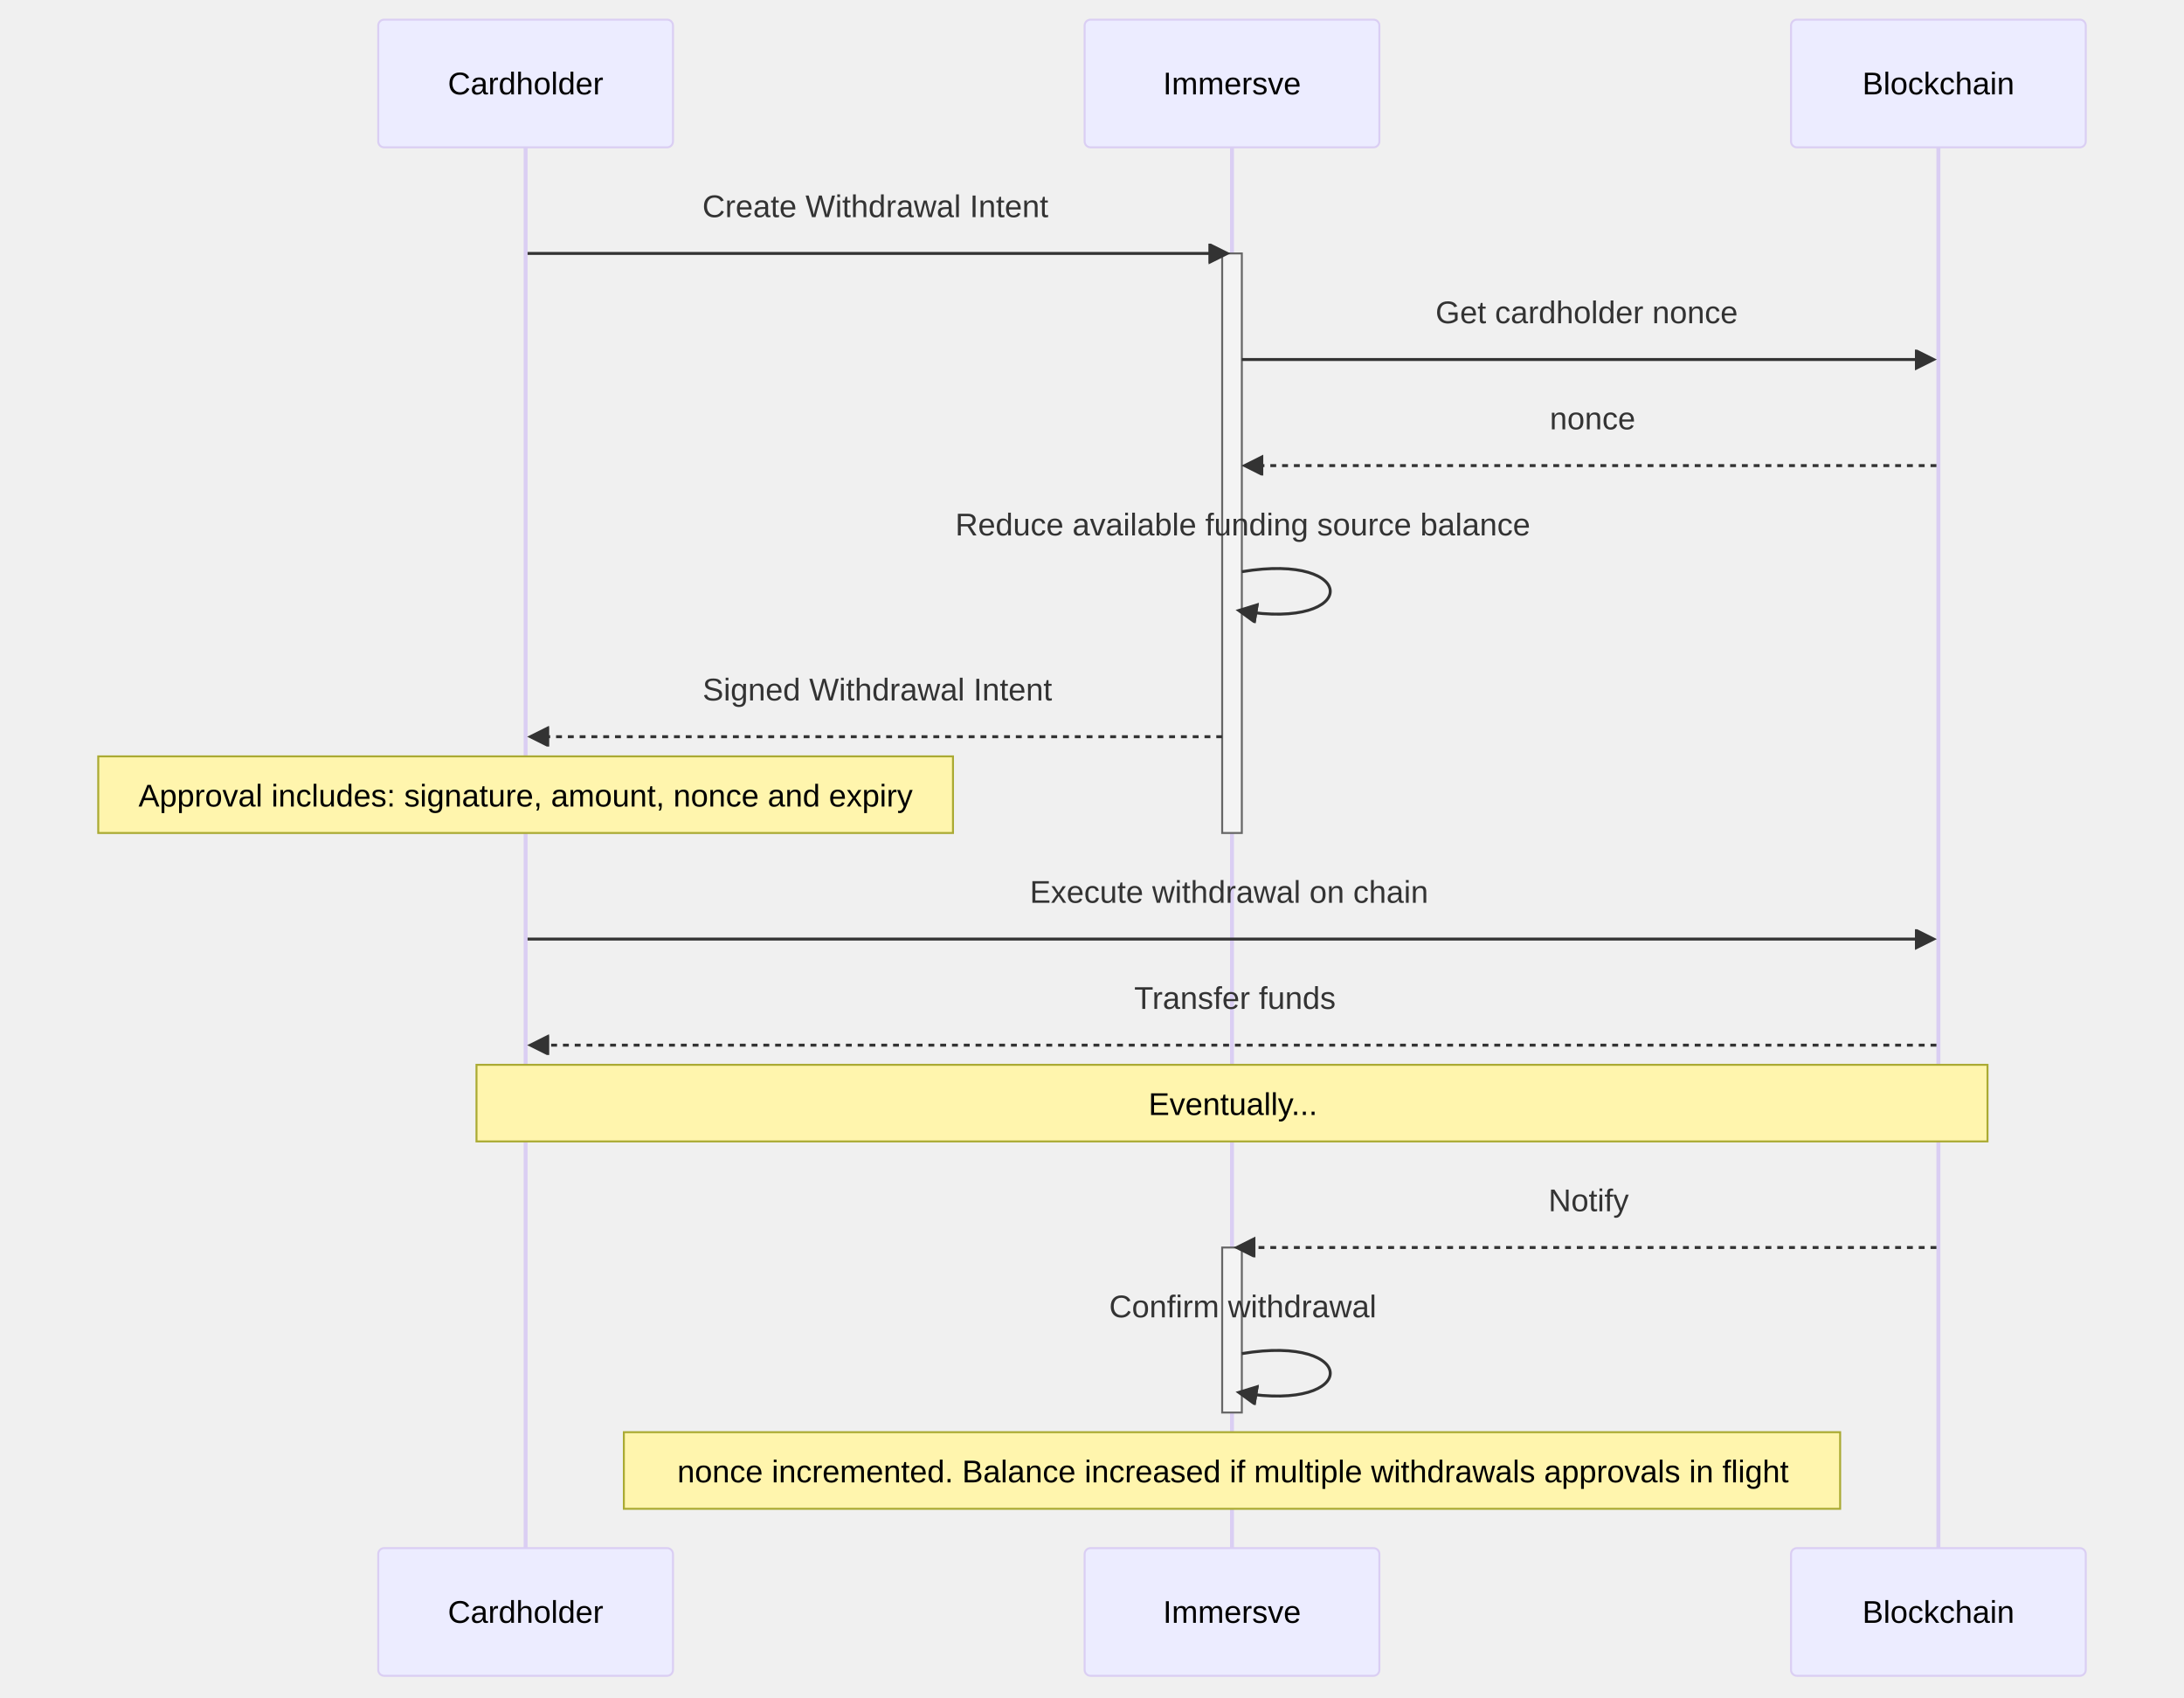
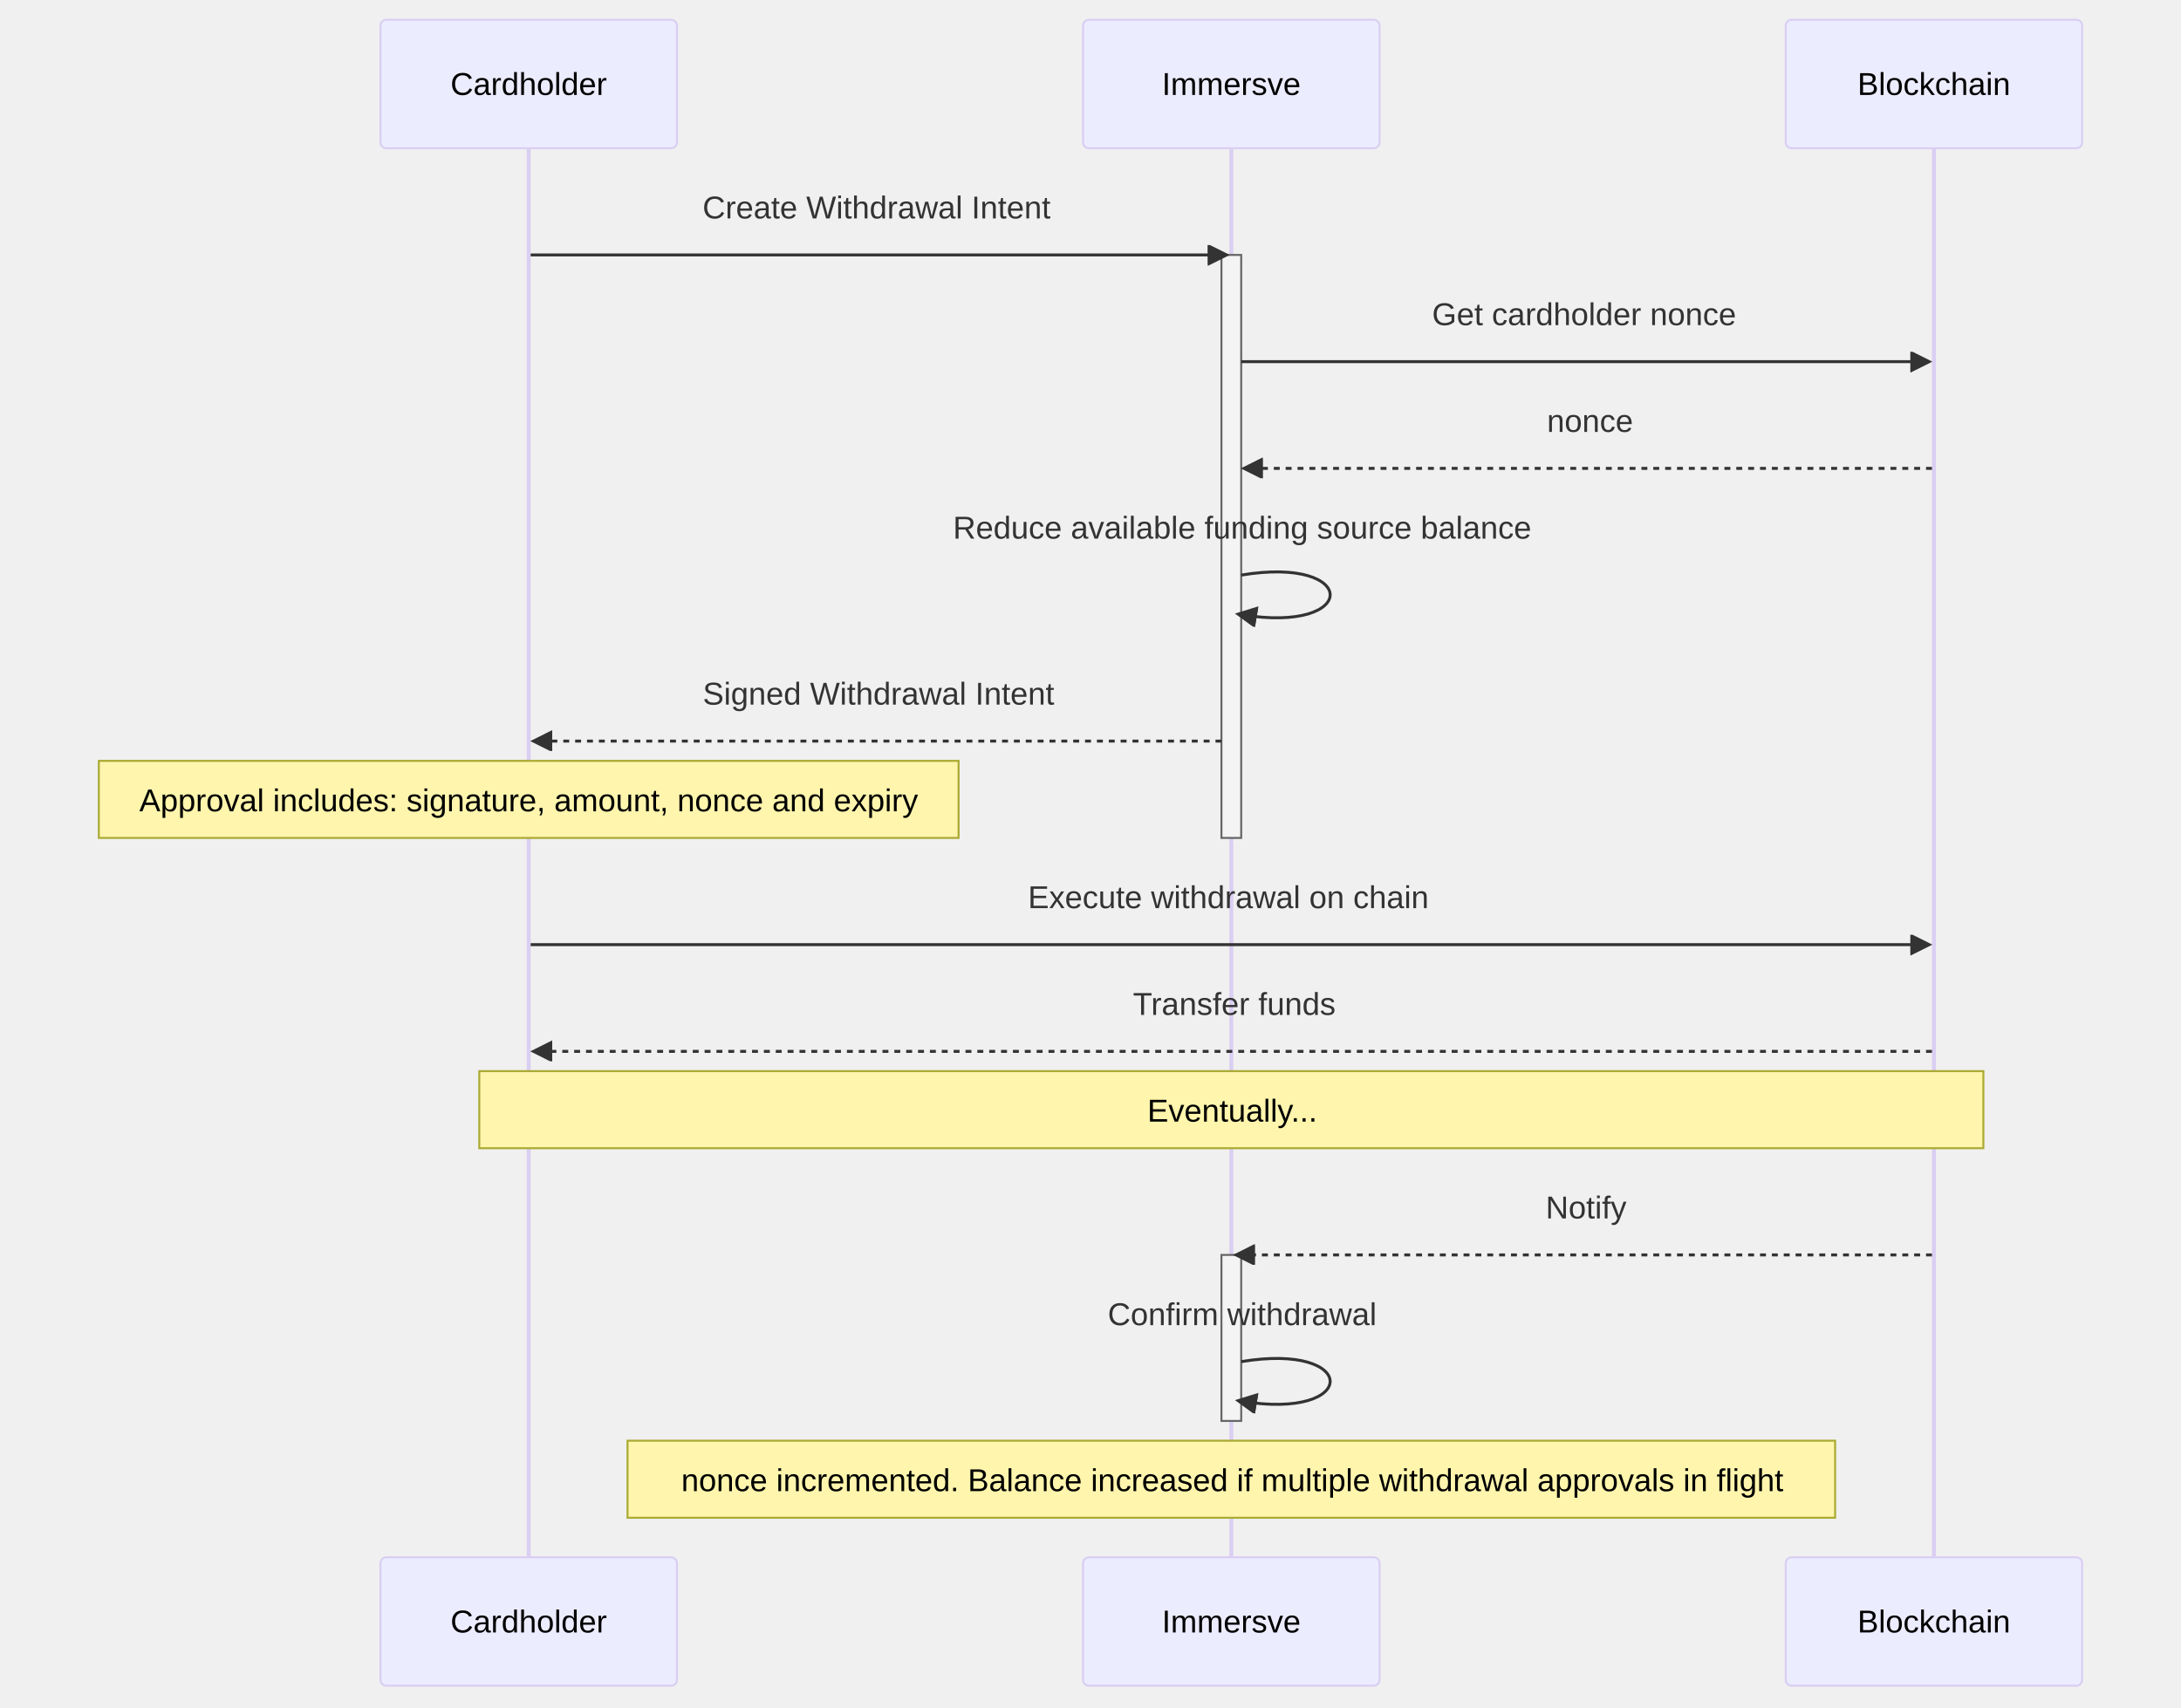
- <svg xmlns="http://www.w3.org/2000/svg" viewBox="-192.5 -10 1111.5 864" style="max-width: 1111.5px;" width="100%" id="mermaid-svg">
+ <svg xmlns="http://www.w3.org/2000/svg" viewBox="-192.5 -10 1103.5 864" style="max-width: 1103.5px;" width="100%" id="mermaid-svg">
  <g>
-     <rect class="actor actor-bottom" ry="3" rx="3" height="65" width="150" stroke="#666" fill="#eaeaea" y="778" x="719" />
-     <text style="text-anchor: middle; font-size: 16px; font-weight: 400;" class="actor" alignment-baseline="central" dominant-baseline="central" y="810.5" x="794">
-       <tspan dy="0" x="794">Blockchain</tspan>
+     <rect class="actor actor-bottom" ry="3" rx="3" height="65" width="150" stroke="#666" fill="#eaeaea" y="778" x="711" />
+     <text style="text-anchor: middle; font-size: 16px; font-weight: 400;" class="actor" alignment-baseline="central" dominant-baseline="central" y="810.5" x="786">
+       <tspan dy="0" x="786">Blockchain</tspan>
    </text>
  </g>
  <g>
-     <rect class="actor actor-bottom" ry="3" rx="3" height="65" width="150" stroke="#666" fill="#eaeaea" y="778" x="359.5" />
-     <text style="text-anchor: middle; font-size: 16px; font-weight: 400;" class="actor" alignment-baseline="central" dominant-baseline="central" y="810.5" x="434.5">
-       <tspan dy="0" x="434.5">Immersve</tspan>
+     <rect class="actor actor-bottom" ry="3" rx="3" height="65" width="150" stroke="#666" fill="#eaeaea" y="778" x="355.5" />
+     <text style="text-anchor: middle; font-size: 16px; font-weight: 400;" class="actor" alignment-baseline="central" dominant-baseline="central" y="810.5" x="430.5">
+       <tspan dy="0" x="430.5">Immersve</tspan>
    </text>
  </g>
  <g>
    <rect class="actor actor-bottom" ry="3" rx="3" height="65" width="150" stroke="#666" fill="#eaeaea" y="778" x="0" />
    <text style="text-anchor: middle; font-size: 16px; font-weight: 400;" class="actor" alignment-baseline="central" dominant-baseline="central" y="810.5" x="75">
      <tspan dy="0" x="75">Cardholder</tspan>
    </text>
  </g>
  <g>
-     <line stroke="#999" stroke-width="0.5px" class="200" y2="778" x2="794" y1="5" x1="794" id="actor36" />
-     <g id="root-36">
-       <rect class="actor actor-top" ry="3" rx="3" height="65" width="150" stroke="#666" fill="#eaeaea" y="0" x="719" />
-       <text style="text-anchor: middle; font-size: 16px; font-weight: 400;" class="actor" alignment-baseline="central" dominant-baseline="central" y="32.5" x="794">
-         <tspan dy="0" x="794">Blockchain</tspan>
+     <line stroke="#999" stroke-width="0.5px" class="200" y2="778" x2="786" y1="5" x1="786" id="actor5" />
+     <g id="root-5">
+       <rect class="actor actor-top" ry="3" rx="3" height="65" width="150" stroke="#666" fill="#eaeaea" y="0" x="711" />
+       <text style="text-anchor: middle; font-size: 16px; font-weight: 400;" class="actor" alignment-baseline="central" dominant-baseline="central" y="32.5" x="786">
+         <tspan dy="0" x="786">Blockchain</tspan>
      </text>
    </g>
  </g>
  <g>
-     <line stroke="#999" stroke-width="0.5px" class="200" y2="778" x2="434.5" y1="5" x1="434.5" id="actor35" />
-     <g id="root-35">
-       <rect class="actor actor-top" ry="3" rx="3" height="65" width="150" stroke="#666" fill="#eaeaea" y="0" x="359.5" />
-       <text style="text-anchor: middle; font-size: 16px; font-weight: 400;" class="actor" alignment-baseline="central" dominant-baseline="central" y="32.5" x="434.5">
-         <tspan dy="0" x="434.5">Immersve</tspan>
+     <line stroke="#999" stroke-width="0.5px" class="200" y2="778" x2="430.5" y1="5" x1="430.5" id="actor4" />
+     <g id="root-4">
+       <rect class="actor actor-top" ry="3" rx="3" height="65" width="150" stroke="#666" fill="#eaeaea" y="0" x="355.5" />
+       <text style="text-anchor: middle; font-size: 16px; font-weight: 400;" class="actor" alignment-baseline="central" dominant-baseline="central" y="32.5" x="430.5">
+         <tspan dy="0" x="430.5">Immersve</tspan>
      </text>
    </g>
  </g>
  <g>
-     <line stroke="#999" stroke-width="0.5px" class="200" y2="778" x2="75" y1="5" x1="75" id="actor34" />
-     <g id="root-34">
+     <line stroke="#999" stroke-width="0.5px" class="200" y2="778" x2="75" y1="5" x1="75" id="actor3" />
+     <g id="root-3">
      <rect class="actor actor-top" ry="3" rx="3" height="65" width="150" stroke="#666" fill="#eaeaea" y="0" x="0" />
      <text style="text-anchor: middle; font-size: 16px; font-weight: 400;" class="actor" alignment-baseline="central" dominant-baseline="central" y="32.5" x="75">
        <tspan dy="0" x="75">Cardholder</tspan>
      </text>
    </g>
  </g>
  <style>#mermaid-svg{font-family:"trebuchet ms",verdana,arial,sans-serif;font-size:16px;fill:#333;}#mermaid-svg .error-icon{fill:#552222;}#mermaid-svg .error-text{fill:#552222;stroke:#552222;}#mermaid-svg .edge-thickness-normal{stroke-width:2px;}#mermaid-svg .edge-thickness-thick{stroke-width:3.5px;}#mermaid-svg .edge-pattern-solid{stroke-dasharray:0;}#mermaid-svg .edge-pattern-dashed{stroke-dasharray:3;}#mermaid-svg .edge-pattern-dotted{stroke-dasharray:2;}#mermaid-svg .marker{fill:#333333;stroke:#333333;}#mermaid-svg .marker.cross{stroke:#333333;}#mermaid-svg svg{font-family:"trebuchet ms",verdana,arial,sans-serif;font-size:16px;}#mermaid-svg .actor{stroke:hsl(259.626, 59.777%, 87.902%);fill:#ECECFF;}#mermaid-svg text.actor&gt;tspan{fill:black;stroke:none;}#mermaid-svg .actor-line{stroke:grey;}#mermaid-svg .messageLine0{stroke-width:1.5;stroke-dasharray:none;stroke:#333;}#mermaid-svg .messageLine1{stroke-width:1.5;stroke-dasharray:2,2;stroke:#333;}#mermaid-svg #arrowhead path{fill:#333;stroke:#333;}#mermaid-svg .sequenceNumber{fill:white;}#mermaid-svg #sequencenumber{fill:#333;}#mermaid-svg #crosshead path{fill:#333;stroke:#333;}#mermaid-svg .messageText{fill:#333;stroke:none;}#mermaid-svg .labelBox{stroke:hsl(259.626, 59.777%, 87.902%);fill:#ECECFF;}#mermaid-svg .labelText,#mermaid-svg .labelText&gt;tspan{fill:black;stroke:none;}#mermaid-svg .loopText,#mermaid-svg .loopText&gt;tspan{fill:black;stroke:none;}#mermaid-svg .loopLine{stroke-width:2px;stroke-dasharray:2,2;stroke:hsl(259.626, 59.777%, 87.902%);fill:hsl(259.626, 59.777%, 87.902%);}#mermaid-svg .note{stroke:#aaaa33;fill:#fff5ad;}#mermaid-svg .noteText,#mermaid-svg .noteText&gt;tspan{fill:black;stroke:none;}#mermaid-svg .activation0{fill:#f4f4f4;stroke:#666;}#mermaid-svg .activation1{fill:#f4f4f4;stroke:#666;}#mermaid-svg .activation2{fill:#f4f4f4;stroke:#666;}#mermaid-svg .actorPopupMenu{position:absolute;}#mermaid-svg .actorPopupMenuPanel{position:absolute;fill:#ECECFF;box-shadow:0px 8px 16px 0px rgba(0,0,0,0.2);filter:drop-shadow(3px 5px 2px rgb(0 0 0 / 0.4));}#mermaid-svg .actor-man line{stroke:hsl(259.626, 59.777%, 87.902%);fill:#ECECFF;}#mermaid-svg .actor-man circle,#mermaid-svg line{stroke:hsl(259.626, 59.777%, 87.902%);fill:#ECECFF;stroke-width:2px;}#mermaid-svg :root{--mermaid-font-family:"trebuchet ms",verdana,arial,sans-serif;}</style>
  <g />
  <defs>
    <symbol height="24" width="24" id="computer">
      <path d="M2 2v13h20v-13h-20zm18 11h-16v-9h16v9zm-10.228 6l.466-1h3.524l.467 1h-4.457zm14.228 3h-24l2-6h2.104l-1.33 4h18.45l-1.297-4h2.073l2 6zm-5-10h-14v-7h14v7z" transform="scale(.5)" />
    </symbol>
  </defs>
  <defs>
    <symbol clip-rule="evenodd" fill-rule="evenodd" id="database">
      <path d="M12.258.001l.256.004.255.005.253.008.251.01.249.012.247.015.246.016.242.019.241.02.239.023.236.024.233.027.231.028.229.031.225.032.223.034.22.036.217.038.214.04.211.041.208.043.205.045.201.046.198.048.194.05.191.051.187.053.183.054.18.056.175.057.172.059.168.06.163.061.16.063.155.064.15.066.074.033.073.033.071.034.07.034.069.035.068.035.067.035.066.035.064.036.064.036.062.036.06.036.06.037.058.037.058.037.055.038.055.038.053.038.052.038.051.039.05.039.048.039.047.039.045.04.044.04.043.04.041.04.04.041.039.041.037.041.036.041.034.041.033.042.032.042.03.042.029.042.027.042.026.043.024.043.023.043.021.043.02.043.018.044.017.043.015.044.013.044.012.044.011.045.009.044.007.045.006.045.004.045.002.045.001.045v17l-.001.045-.002.045-.004.045-.006.045-.007.045-.009.044-.011.045-.012.044-.013.044-.015.044-.017.043-.018.044-.02.043-.021.043-.023.043-.024.043-.026.043-.027.042-.029.042-.03.042-.032.042-.033.042-.034.041-.036.041-.037.041-.039.041-.04.041-.041.04-.043.04-.044.04-.045.04-.047.039-.048.039-.05.039-.051.039-.052.038-.053.038-.055.038-.055.038-.058.037-.058.037-.06.037-.06.036-.062.036-.064.036-.064.036-.066.035-.067.035-.068.035-.069.035-.07.034-.071.034-.073.033-.074.033-.15.066-.155.064-.16.063-.163.061-.168.06-.172.059-.175.057-.18.056-.183.054-.187.053-.191.051-.194.05-.198.048-.201.046-.205.045-.208.043-.211.041-.214.04-.217.038-.22.036-.223.034-.225.032-.229.031-.231.028-.233.027-.236.024-.239.023-.241.02-.242.019-.246.016-.247.015-.249.012-.251.01-.253.008-.255.005-.256.004-.258.001-.258-.001-.256-.004-.255-.005-.253-.008-.251-.01-.249-.012-.247-.015-.245-.016-.243-.019-.241-.02-.238-.023-.236-.024-.234-.027-.231-.028-.228-.031-.226-.032-.223-.034-.22-.036-.217-.038-.214-.04-.211-.041-.208-.043-.204-.045-.201-.046-.198-.048-.195-.05-.19-.051-.187-.053-.184-.054-.179-.056-.176-.057-.172-.059-.167-.06-.164-.061-.159-.063-.155-.064-.151-.066-.074-.033-.072-.033-.072-.034-.07-.034-.069-.035-.068-.035-.067-.035-.066-.035-.064-.036-.063-.036-.062-.036-.061-.036-.06-.037-.058-.037-.057-.037-.056-.038-.055-.038-.053-.038-.052-.038-.051-.039-.049-.039-.049-.039-.046-.039-.046-.04-.044-.04-.043-.04-.041-.04-.04-.041-.039-.041-.037-.041-.036-.041-.034-.041-.033-.042-.032-.042-.03-.042-.029-.042-.027-.042-.026-.043-.024-.043-.023-.043-.021-.043-.02-.043-.018-.044-.017-.043-.015-.044-.013-.044-.012-.044-.011-.045-.009-.044-.007-.045-.006-.045-.004-.045-.002-.045-.001-.045v-17l.001-.045.002-.045.004-.045.006-.045.007-.045.009-.044.011-.045.012-.044.013-.044.015-.044.017-.043.018-.044.02-.043.021-.043.023-.043.024-.043.026-.043.027-.042.029-.042.03-.042.032-.042.033-.042.034-.041.036-.041.037-.041.039-.041.04-.041.041-.04.043-.04.044-.04.046-.04.046-.039.049-.039.049-.039.051-.039.052-.038.053-.038.055-.038.056-.038.057-.037.058-.037.06-.037.061-.036.062-.036.063-.036.064-.036.066-.035.067-.035.068-.035.069-.035.07-.034.072-.034.072-.033.074-.033.151-.066.155-.064.159-.063.164-.061.167-.06.172-.059.176-.057.179-.056.184-.054.187-.053.19-.051.195-.05.198-.048.201-.046.204-.045.208-.043.211-.041.214-.04.217-.038.22-.036.223-.034.226-.032.228-.031.231-.028.234-.027.236-.024.238-.023.241-.02.243-.019.245-.016.247-.015.249-.012.251-.01.253-.008.255-.005.256-.004.258-.001.258.001zm-9.258 20.499v.01l.001.021.003.021.004.022.005.021.006.022.007.022.009.023.01.022.011.023.012.023.013.023.015.023.016.024.017.023.018.024.019.024.021.024.022.025.023.024.024.025.052.049.056.05.061.051.066.051.07.051.075.051.079.052.084.052.088.052.092.052.097.052.102.051.105.052.11.052.114.051.119.051.123.051.127.05.131.05.135.05.139.048.144.049.147.047.152.047.155.047.16.045.163.045.167.043.171.043.176.041.178.041.183.039.187.039.19.037.194.035.197.035.202.033.204.031.209.03.212.029.216.027.219.025.222.024.226.021.23.02.233.018.236.016.24.015.243.012.246.01.249.008.253.005.256.004.259.001.26-.001.257-.004.254-.005.25-.008.247-.011.244-.012.241-.014.237-.016.233-.018.231-.021.226-.021.224-.024.22-.026.216-.027.212-.028.21-.031.205-.031.202-.034.198-.034.194-.036.191-.037.187-.039.183-.04.179-.04.175-.042.172-.043.168-.044.163-.045.16-.046.155-.046.152-.047.148-.048.143-.049.139-.049.136-.05.131-.05.126-.05.123-.051.118-.052.114-.051.11-.052.106-.052.101-.052.096-.052.092-.052.088-.053.083-.051.079-.052.074-.052.07-.051.065-.051.06-.051.056-.05.051-.05.023-.024.023-.025.021-.024.02-.024.019-.024.018-.024.017-.024.015-.023.014-.024.013-.023.012-.023.01-.023.01-.022.008-.022.006-.022.006-.022.004-.022.004-.021.001-.021.001-.021v-4.127l-.077.055-.08.053-.083.054-.085.053-.087.052-.09.052-.093.051-.095.05-.097.05-.1.049-.102.049-.105.048-.106.047-.109.047-.111.046-.114.045-.115.045-.118.044-.12.043-.122.042-.124.042-.126.041-.128.04-.13.04-.132.038-.134.038-.135.037-.138.037-.139.035-.142.035-.143.034-.144.033-.147.032-.148.031-.15.03-.151.03-.153.029-.154.027-.156.027-.158.026-.159.025-.161.024-.162.023-.163.022-.165.021-.166.02-.167.019-.169.018-.169.017-.171.016-.173.015-.173.014-.175.013-.175.012-.177.011-.178.01-.179.008-.179.008-.181.006-.182.005-.182.004-.184.003-.184.002h-.37l-.184-.002-.184-.003-.182-.004-.182-.005-.181-.006-.179-.008-.179-.008-.178-.01-.176-.011-.176-.012-.175-.013-.173-.014-.172-.015-.171-.016-.17-.017-.169-.018-.167-.019-.166-.02-.165-.021-.163-.022-.162-.023-.161-.024-.159-.025-.157-.026-.156-.027-.155-.027-.153-.029-.151-.03-.15-.03-.148-.031-.146-.032-.145-.033-.143-.034-.141-.035-.14-.035-.137-.037-.136-.037-.134-.038-.132-.038-.13-.04-.128-.04-.126-.041-.124-.042-.122-.042-.12-.044-.117-.043-.116-.045-.113-.045-.112-.046-.109-.047-.106-.047-.105-.048-.102-.049-.1-.049-.097-.05-.095-.05-.093-.052-.09-.051-.087-.052-.085-.053-.083-.054-.08-.054-.077-.054v4.127zm0-5.654v.011l.001.021.003.021.004.021.005.022.006.022.007.022.009.022.01.022.011.023.012.023.013.023.015.024.016.023.017.024.018.024.019.024.021.024.022.024.023.025.024.024.052.05.056.05.061.05.066.051.07.051.075.052.079.051.084.052.088.052.092.052.097.052.102.052.105.052.11.051.114.051.119.052.123.05.127.051.131.05.135.049.139.049.144.048.147.048.152.047.155.046.16.045.163.045.167.044.171.042.176.042.178.04.183.04.187.038.19.037.194.036.197.034.202.033.204.032.209.03.212.028.216.027.219.025.222.024.226.022.23.02.233.018.236.016.24.014.243.012.246.01.249.008.253.006.256.003.259.001.26-.001.257-.003.254-.006.25-.008.247-.01.244-.012.241-.015.237-.016.233-.018.231-.02.226-.022.224-.024.22-.025.216-.027.212-.029.21-.03.205-.032.202-.033.198-.035.194-.036.191-.037.187-.039.183-.039.179-.041.175-.042.172-.043.168-.044.163-.045.16-.045.155-.047.152-.047.148-.048.143-.048.139-.05.136-.049.131-.05.126-.051.123-.051.118-.051.114-.052.11-.052.106-.052.101-.052.096-.052.092-.052.088-.052.083-.052.079-.052.074-.051.07-.052.065-.051.06-.05.056-.051.051-.049.023-.025.023-.024.021-.025.02-.024.019-.024.018-.024.017-.024.015-.023.014-.023.013-.024.012-.022.01-.023.01-.023.008-.022.006-.022.006-.022.004-.021.004-.022.001-.021.001-.021v-4.139l-.077.054-.08.054-.083.054-.085.052-.087.053-.09.051-.093.051-.095.051-.097.05-.1.049-.102.049-.105.048-.106.047-.109.047-.111.046-.114.045-.115.044-.118.044-.12.044-.122.042-.124.042-.126.041-.128.04-.13.039-.132.039-.134.038-.135.037-.138.036-.139.036-.142.035-.143.033-.144.033-.147.033-.148.031-.15.03-.151.03-.153.028-.154.028-.156.027-.158.026-.159.025-.161.024-.162.023-.163.022-.165.021-.166.02-.167.019-.169.018-.169.017-.171.016-.173.015-.173.014-.175.013-.175.012-.177.011-.178.009-.179.009-.179.007-.181.007-.182.005-.182.004-.184.003-.184.002h-.37l-.184-.002-.184-.003-.182-.004-.182-.005-.181-.007-.179-.007-.179-.009-.178-.009-.176-.011-.176-.012-.175-.013-.173-.014-.172-.015-.171-.016-.17-.017-.169-.018-.167-.019-.166-.02-.165-.021-.163-.022-.162-.023-.161-.024-.159-.025-.157-.026-.156-.027-.155-.028-.153-.028-.151-.03-.15-.03-.148-.031-.146-.033-.145-.033-.143-.033-.141-.035-.14-.036-.137-.036-.136-.037-.134-.038-.132-.039-.13-.039-.128-.04-.126-.041-.124-.042-.122-.043-.12-.043-.117-.044-.116-.044-.113-.046-.112-.046-.109-.046-.106-.047-.105-.048-.102-.049-.1-.049-.097-.05-.095-.051-.093-.051-.09-.051-.087-.053-.085-.052-.083-.054-.08-.054-.077-.054v4.139zm0-5.666v.011l.001.02.003.022.004.021.005.022.006.021.007.022.009.023.01.022.011.023.012.023.013.023.015.023.016.024.017.024.018.023.019.024.021.025.022.024.023.024.024.025.052.05.056.05.061.05.066.051.07.051.075.052.079.051.084.052.088.052.092.052.097.052.102.052.105.051.11.052.114.051.119.051.123.051.127.05.131.05.135.05.139.049.144.048.147.048.152.047.155.046.16.045.163.045.167.043.171.043.176.042.178.04.183.04.187.038.19.037.194.036.197.034.202.033.204.032.209.03.212.028.216.027.219.025.222.024.226.021.23.02.233.018.236.017.24.014.243.012.246.01.249.008.253.006.256.003.259.001.26-.001.257-.003.254-.006.25-.008.247-.01.244-.013.241-.014.237-.016.233-.018.231-.02.226-.022.224-.024.22-.025.216-.027.212-.029.21-.03.205-.032.202-.033.198-.035.194-.036.191-.037.187-.039.183-.039.179-.041.175-.042.172-.043.168-.044.163-.045.16-.045.155-.047.152-.047.148-.048.143-.049.139-.049.136-.049.131-.051.126-.05.123-.051.118-.052.114-.051.11-.052.106-.052.101-.052.096-.052.092-.052.088-.052.083-.052.079-.052.074-.052.07-.051.065-.051.06-.051.056-.05.051-.049.023-.025.023-.025.021-.024.02-.024.019-.024.018-.024.017-.024.015-.023.014-.024.013-.023.012-.023.01-.022.01-.023.008-.022.006-.022.006-.022.004-.022.004-.021.001-.021.001-.021v-4.153l-.077.054-.08.054-.083.053-.085.053-.087.053-.09.051-.093.051-.095.051-.097.05-.1.049-.102.048-.105.048-.106.048-.109.046-.111.046-.114.046-.115.044-.118.044-.12.043-.122.043-.124.042-.126.041-.128.04-.13.039-.132.039-.134.038-.135.037-.138.036-.139.036-.142.034-.143.034-.144.033-.147.032-.148.032-.15.03-.151.03-.153.028-.154.028-.156.027-.158.026-.159.024-.161.024-.162.023-.163.023-.165.021-.166.02-.167.019-.169.018-.169.017-.171.016-.173.015-.173.014-.175.013-.175.012-.177.01-.178.01-.179.009-.179.007-.181.006-.182.006-.182.004-.184.003-.184.001-.185.001-.185-.001-.184-.001-.184-.003-.182-.004-.182-.006-.181-.006-.179-.007-.179-.009-.178-.01-.176-.01-.176-.012-.175-.013-.173-.014-.172-.015-.171-.016-.17-.017-.169-.018-.167-.019-.166-.02-.165-.021-.163-.023-.162-.023-.161-.024-.159-.024-.157-.026-.156-.027-.155-.028-.153-.028-.151-.03-.15-.03-.148-.032-.146-.032-.145-.033-.143-.034-.141-.034-.14-.036-.137-.036-.136-.037-.134-.038-.132-.039-.13-.039-.128-.041-.126-.041-.124-.041-.122-.043-.12-.043-.117-.044-.116-.044-.113-.046-.112-.046-.109-.046-.106-.048-.105-.048-.102-.048-.1-.05-.097-.049-.095-.051-.093-.051-.09-.052-.087-.052-.085-.053-.083-.053-.08-.054-.077-.054v4.153zm8.74-8.179l-.257.004-.254.005-.25.008-.247.011-.244.012-.241.014-.237.016-.233.018-.231.021-.226.022-.224.023-.22.026-.216.027-.212.028-.21.031-.205.032-.202.033-.198.034-.194.036-.191.038-.187.038-.183.04-.179.041-.175.042-.172.043-.168.043-.163.045-.16.046-.155.046-.152.048-.148.048-.143.048-.139.049-.136.05-.131.05-.126.051-.123.051-.118.051-.114.052-.11.052-.106.052-.101.052-.096.052-.092.052-.088.052-.083.052-.079.052-.074.051-.07.052-.065.051-.06.05-.056.05-.051.05-.023.025-.023.024-.021.024-.02.025-.019.024-.018.024-.017.023-.015.024-.014.023-.013.023-.012.023-.01.023-.01.022-.008.022-.006.023-.006.021-.004.022-.004.021-.001.021-.001.021.001.021.001.021.004.021.004.022.006.021.006.023.008.022.01.022.01.023.012.023.013.023.014.023.015.024.017.023.018.024.019.024.02.025.021.024.023.024.023.025.051.05.056.05.06.05.065.051.07.052.074.051.079.052.083.052.088.052.092.052.096.052.101.052.106.052.11.052.114.052.118.051.123.051.126.051.131.05.136.05.139.049.143.048.148.048.152.048.155.046.16.046.163.045.168.043.172.043.175.042.179.041.183.04.187.038.191.038.194.036.198.034.202.033.205.032.21.031.212.028.216.027.22.026.224.023.226.022.231.021.233.018.237.016.241.014.244.012.247.011.25.008.254.005.257.004.26.001.26-.001.257-.004.254-.005.25-.008.247-.011.244-.012.241-.014.237-.016.233-.018.231-.021.226-.022.224-.023.22-.026.216-.027.212-.028.21-.031.205-.032.202-.033.198-.034.194-.036.191-.038.187-.038.183-.04.179-.041.175-.042.172-.043.168-.043.163-.045.16-.046.155-.046.152-.048.148-.048.143-.048.139-.049.136-.05.131-.05.126-.051.123-.051.118-.051.114-.052.11-.052.106-.052.101-.052.096-.052.092-.052.088-.052.083-.052.079-.052.074-.051.07-.052.065-.051.06-.05.056-.05.051-.05.023-.025.023-.024.021-.024.02-.025.019-.024.018-.024.017-.023.015-.024.014-.023.013-.023.012-.023.01-.023.01-.022.008-.022.006-.023.006-.021.004-.022.004-.021.001-.021.001-.021-.001-.021-.001-.021-.004-.021-.004-.022-.006-.021-.006-.023-.008-.022-.01-.022-.01-.023-.012-.023-.013-.023-.014-.023-.015-.024-.017-.023-.018-.024-.019-.024-.02-.025-.021-.024-.023-.024-.023-.025-.051-.05-.056-.05-.06-.05-.065-.051-.07-.052-.074-.051-.079-.052-.083-.052-.088-.052-.092-.052-.096-.052-.101-.052-.106-.052-.11-.052-.114-.052-.118-.051-.123-.051-.126-.051-.131-.05-.136-.05-.139-.049-.143-.048-.148-.048-.152-.048-.155-.046-.16-.046-.163-.045-.168-.043-.172-.043-.175-.042-.179-.041-.183-.04-.187-.038-.191-.038-.194-.036-.198-.034-.202-.033-.205-.032-.21-.031-.212-.028-.216-.027-.22-.026-.224-.023-.226-.022-.231-.021-.233-.018-.237-.016-.241-.014-.244-.012-.247-.011-.25-.008-.254-.005-.257-.004-.26-.001-.26.001z" transform="scale(.5)" />
    </symbol>
  </defs>
  <defs>
    <symbol height="24" width="24" id="clock">
      <path d="M12 2c5.514 0 10 4.486 10 10s-4.486 10-10 10-10-4.486-10-10 4.486-10 10-10zm0-2c-6.627 0-12 5.373-12 12s5.373 12 12 12 12-5.373 12-12-5.373-12-12-12zm5.848 12.459c.202.038.202.333.001.372-1.907.361-6.045 1.111-6.547 1.111-.719 0-1.301-.582-1.301-1.301 0-.512.77-5.447 1.125-7.445.034-.192.312-.181.343.014l.985 6.238 5.394 1.011z" transform="scale(.5)" />
    </symbol>
  </defs>
  <defs>
    <marker orient="auto" markerHeight="12" markerWidth="12" markerUnits="userSpaceOnUse" refY="5" refX="7.9" id="arrowhead">
      <path d="M 0 0 L 10 5 L 0 10 z" />
    </marker>
  </defs>
  <defs>
    <marker refY="4.5" refX="4" orient="auto" markerHeight="8" markerWidth="15" id="crosshead">
      <path style="stroke-dasharray: 0, 0;" d="M 1,2 L 6,7 M 6,2 L 1,7" stroke-width="1pt" stroke="#000000" fill="none" />
    </marker>
  </defs>
  <defs>
    <marker orient="auto" markerHeight="28" markerWidth="20" refY="7" refX="15.5" id="filled-head">
      <path d="M 18,7 L9,13 L14,7 L9,1 Z" />
    </marker>
  </defs>
  <defs>
    <marker orient="auto" markerHeight="40" markerWidth="60" refY="15" refX="15" id="sequencenumber">
      <circle r="6" cy="15" cx="15" />
    </marker>
  </defs>
  <g>
-     <rect class="activation0" ry="0" rx="0" height="295" width="10" stroke="#666" fill="#EDF2AE" y="119" x="429.5" />
+     <rect class="activation0" ry="0" rx="0" height="295" width="10" stroke="#666" fill="#EDF2AE" y="119" x="425.5" />
  </g>
  <g>
    <rect class="note" ry="0" rx="0" height="39" width="435" stroke="#666" fill="#EDF2AE" y="375" x="-142.5" />
    <text style="font-size: 16px; font-weight: 400;" dy="1em" class="noteText" alignment-baseline="middle" dominant-baseline="middle" text-anchor="middle" y="380" x="75">
      <tspan x="75">Approval includes: signature, amount, nonce and expiry</tspan>
    </text>
  </g>
  <g>
-     <rect class="note" ry="0" rx="0" height="39" width="769" stroke="#666" fill="#EDF2AE" y="532" x="50" />
-     <text style="font-size: 16px; font-weight: 400;" dy="1em" class="noteText" alignment-baseline="middle" dominant-baseline="middle" text-anchor="middle" y="537" x="435">
-       <tspan x="435">Eventually...</tspan>
+     <rect class="note" ry="0" rx="0" height="39" width="761" stroke="#666" fill="#EDF2AE" y="532" x="50" />
+     <text style="font-size: 16px; font-weight: 400;" dy="1em" class="noteText" alignment-baseline="middle" dominant-baseline="middle" text-anchor="middle" y="537" x="431">
+       <tspan x="431">Eventually...</tspan>
    </text>
  </g>
  <g>
-     <rect class="activation0" ry="0" rx="0" height="84" width="10" stroke="#666" fill="#EDF2AE" y="625" x="429.5" />
+     <rect class="activation0" ry="0" rx="0" height="84" width="10" stroke="#666" fill="#EDF2AE" y="625" x="425.5" />
  </g>
  <g>
-     <rect class="note" ry="0" rx="0" height="39" width="619" stroke="#666" fill="#EDF2AE" y="719" x="125" />
-     <text style="font-size: 16px; font-weight: 400;" dy="1em" class="noteText" alignment-baseline="middle" dominant-baseline="middle" text-anchor="middle" y="724" x="435">
-       <tspan x="435">nonce incremented. Balance increased if multiple withdrawals approvals in flight</tspan>
+     <rect class="note" ry="0" rx="0" height="39" width="611" stroke="#666" fill="#EDF2AE" y="719" x="125" />
+     <text style="font-size: 16px; font-weight: 400;" dy="1em" class="noteText" alignment-baseline="middle" dominant-baseline="middle" text-anchor="middle" y="724" x="431">
+       <tspan x="431">nonce incremented. Balance increased if multiple withdrawal approvals in flight</tspan>
    </text>
  </g>
-   <text style="font-size: 16px; font-weight: 400;" dy="1em" class="messageText" alignment-baseline="middle" dominant-baseline="middle" text-anchor="middle" y="80" x="253">Create Withdrawal Intent</text>
-   <line style="fill: none;" marker-end="url(#arrowhead)" stroke="none" stroke-width="2" class="messageLine0" y2="119" x2="430.5" y1="119" x1="76" />
-   <text style="font-size: 16px; font-weight: 400;" dy="1em" class="messageText" alignment-baseline="middle" dominant-baseline="middle" text-anchor="middle" y="134" x="615">Get cardholder nonce</text>
-   <line style="fill: none;" marker-end="url(#arrowhead)" stroke="none" stroke-width="2" class="messageLine0" y2="173" x2="790" y1="173" x1="439.5" />
-   <text style="font-size: 16px; font-weight: 400;" dy="1em" class="messageText" alignment-baseline="middle" dominant-baseline="middle" text-anchor="middle" y="188" x="618">nonce</text>
-   <line style="stroke-dasharray: 3, 3; fill: none;" marker-end="url(#arrowhead)" stroke="none" stroke-width="2" class="messageLine1" y2="227" x2="442.5" y1="227" x1="793" />
-   <text style="font-size: 16px; font-weight: 400;" dy="1em" class="messageText" alignment-baseline="middle" dominant-baseline="middle" text-anchor="middle" y="242" x="440">Reduce available funding source balance</text>
-   <path style="fill: none;" marker-end="url(#arrowhead)" stroke="none" stroke-width="2" class="messageLine0" d="M 439.5,281 C 499.5,271 499.5,311 439.5,301" />
-   <text style="font-size: 16px; font-weight: 400;" dy="1em" class="messageText" alignment-baseline="middle" dominant-baseline="middle" text-anchor="middle" y="326" x="254">Signed Withdrawal Intent</text>
-   <line style="stroke-dasharray: 3, 3; fill: none;" marker-end="url(#arrowhead)" stroke="none" stroke-width="2" class="messageLine1" y2="365" x2="79" y1="365" x1="429.5" />
-   <text style="font-size: 16px; font-weight: 400;" dy="1em" class="messageText" alignment-baseline="middle" dominant-baseline="middle" text-anchor="middle" y="429" x="433">Execute withdrawal on chain</text>
-   <line style="fill: none;" marker-end="url(#arrowhead)" stroke="none" stroke-width="2" class="messageLine0" y2="468" x2="790" y1="468" x1="76" />
-   <text style="font-size: 16px; font-weight: 400;" dy="1em" class="messageText" alignment-baseline="middle" dominant-baseline="middle" text-anchor="middle" y="483" x="436">Transfer funds</text>
-   <line style="stroke-dasharray: 3, 3; fill: none;" marker-end="url(#arrowhead)" stroke="none" stroke-width="2" class="messageLine1" y2="522" x2="79" y1="522" x1="793" />
-   <text style="font-size: 16px; font-weight: 400;" dy="1em" class="messageText" alignment-baseline="middle" dominant-baseline="middle" text-anchor="middle" y="586" x="616">Notify</text>
-   <line style="stroke-dasharray: 3, 3; fill: none;" marker-end="url(#arrowhead)" stroke="none" stroke-width="2" class="messageLine1" y2="625" x2="438.5" y1="625" x1="793" />
-   <text style="font-size: 16px; font-weight: 400;" dy="1em" class="messageText" alignment-baseline="middle" dominant-baseline="middle" text-anchor="middle" y="640" x="440">Confirm withdrawal</text>
-   <path style="fill: none;" marker-end="url(#arrowhead)" stroke="none" stroke-width="2" class="messageLine0" d="M 439.5,679 C 499.5,669 499.5,709 439.5,699" />
+   <text style="font-size: 16px; font-weight: 400;" dy="1em" class="messageText" alignment-baseline="middle" dominant-baseline="middle" text-anchor="middle" y="80" x="251">Create Withdrawal Intent</text>
+   <line style="fill: none;" marker-end="url(#arrowhead)" stroke="none" stroke-width="2" class="messageLine0" y2="119" x2="426.5" y1="119" x1="76" />
+   <text style="font-size: 16px; font-weight: 400;" dy="1em" class="messageText" alignment-baseline="middle" dominant-baseline="middle" text-anchor="middle" y="134" x="609">Get cardholder nonce</text>
+   <line style="fill: none;" marker-end="url(#arrowhead)" stroke="none" stroke-width="2" class="messageLine0" y2="173" x2="782" y1="173" x1="435.5" />
+   <text style="font-size: 16px; font-weight: 400;" dy="1em" class="messageText" alignment-baseline="middle" dominant-baseline="middle" text-anchor="middle" y="188" x="612">nonce</text>
+   <line style="stroke-dasharray: 3, 3; fill: none;" marker-end="url(#arrowhead)" stroke="none" stroke-width="2" class="messageLine1" y2="227" x2="438.5" y1="227" x1="785" />
+   <text style="font-size: 16px; font-weight: 400;" dy="1em" class="messageText" alignment-baseline="middle" dominant-baseline="middle" text-anchor="middle" y="242" x="436">Reduce available funding source balance</text>
+   <path style="fill: none;" marker-end="url(#arrowhead)" stroke="none" stroke-width="2" class="messageLine0" d="M 435.5,281 C 495.5,271 495.5,311 435.5,301" />
+   <text style="font-size: 16px; font-weight: 400;" dy="1em" class="messageText" alignment-baseline="middle" dominant-baseline="middle" text-anchor="middle" y="326" x="252">Signed Withdrawal Intent</text>
+   <line style="stroke-dasharray: 3, 3; fill: none;" marker-end="url(#arrowhead)" stroke="none" stroke-width="2" class="messageLine1" y2="365" x2="79" y1="365" x1="425.5" />
+   <text style="font-size: 16px; font-weight: 400;" dy="1em" class="messageText" alignment-baseline="middle" dominant-baseline="middle" text-anchor="middle" y="429" x="429">Execute withdrawal on chain</text>
+   <line style="fill: none;" marker-end="url(#arrowhead)" stroke="none" stroke-width="2" class="messageLine0" y2="468" x2="782" y1="468" x1="76" />
+   <text style="font-size: 16px; font-weight: 400;" dy="1em" class="messageText" alignment-baseline="middle" dominant-baseline="middle" text-anchor="middle" y="483" x="432">Transfer funds</text>
+   <line style="stroke-dasharray: 3, 3; fill: none;" marker-end="url(#arrowhead)" stroke="none" stroke-width="2" class="messageLine1" y2="522" x2="79" y1="522" x1="785" />
+   <text style="font-size: 16px; font-weight: 400;" dy="1em" class="messageText" alignment-baseline="middle" dominant-baseline="middle" text-anchor="middle" y="586" x="610">Notify</text>
+   <line style="stroke-dasharray: 3, 3; fill: none;" marker-end="url(#arrowhead)" stroke="none" stroke-width="2" class="messageLine1" y2="625" x2="434.5" y1="625" x1="785" />
+   <text style="font-size: 16px; font-weight: 400;" dy="1em" class="messageText" alignment-baseline="middle" dominant-baseline="middle" text-anchor="middle" y="640" x="436">Confirm withdrawal</text>
+   <path style="fill: none;" marker-end="url(#arrowhead)" stroke="none" stroke-width="2" class="messageLine0" d="M 435.5,679 C 495.5,669 495.5,709 435.5,699" />
</svg>
